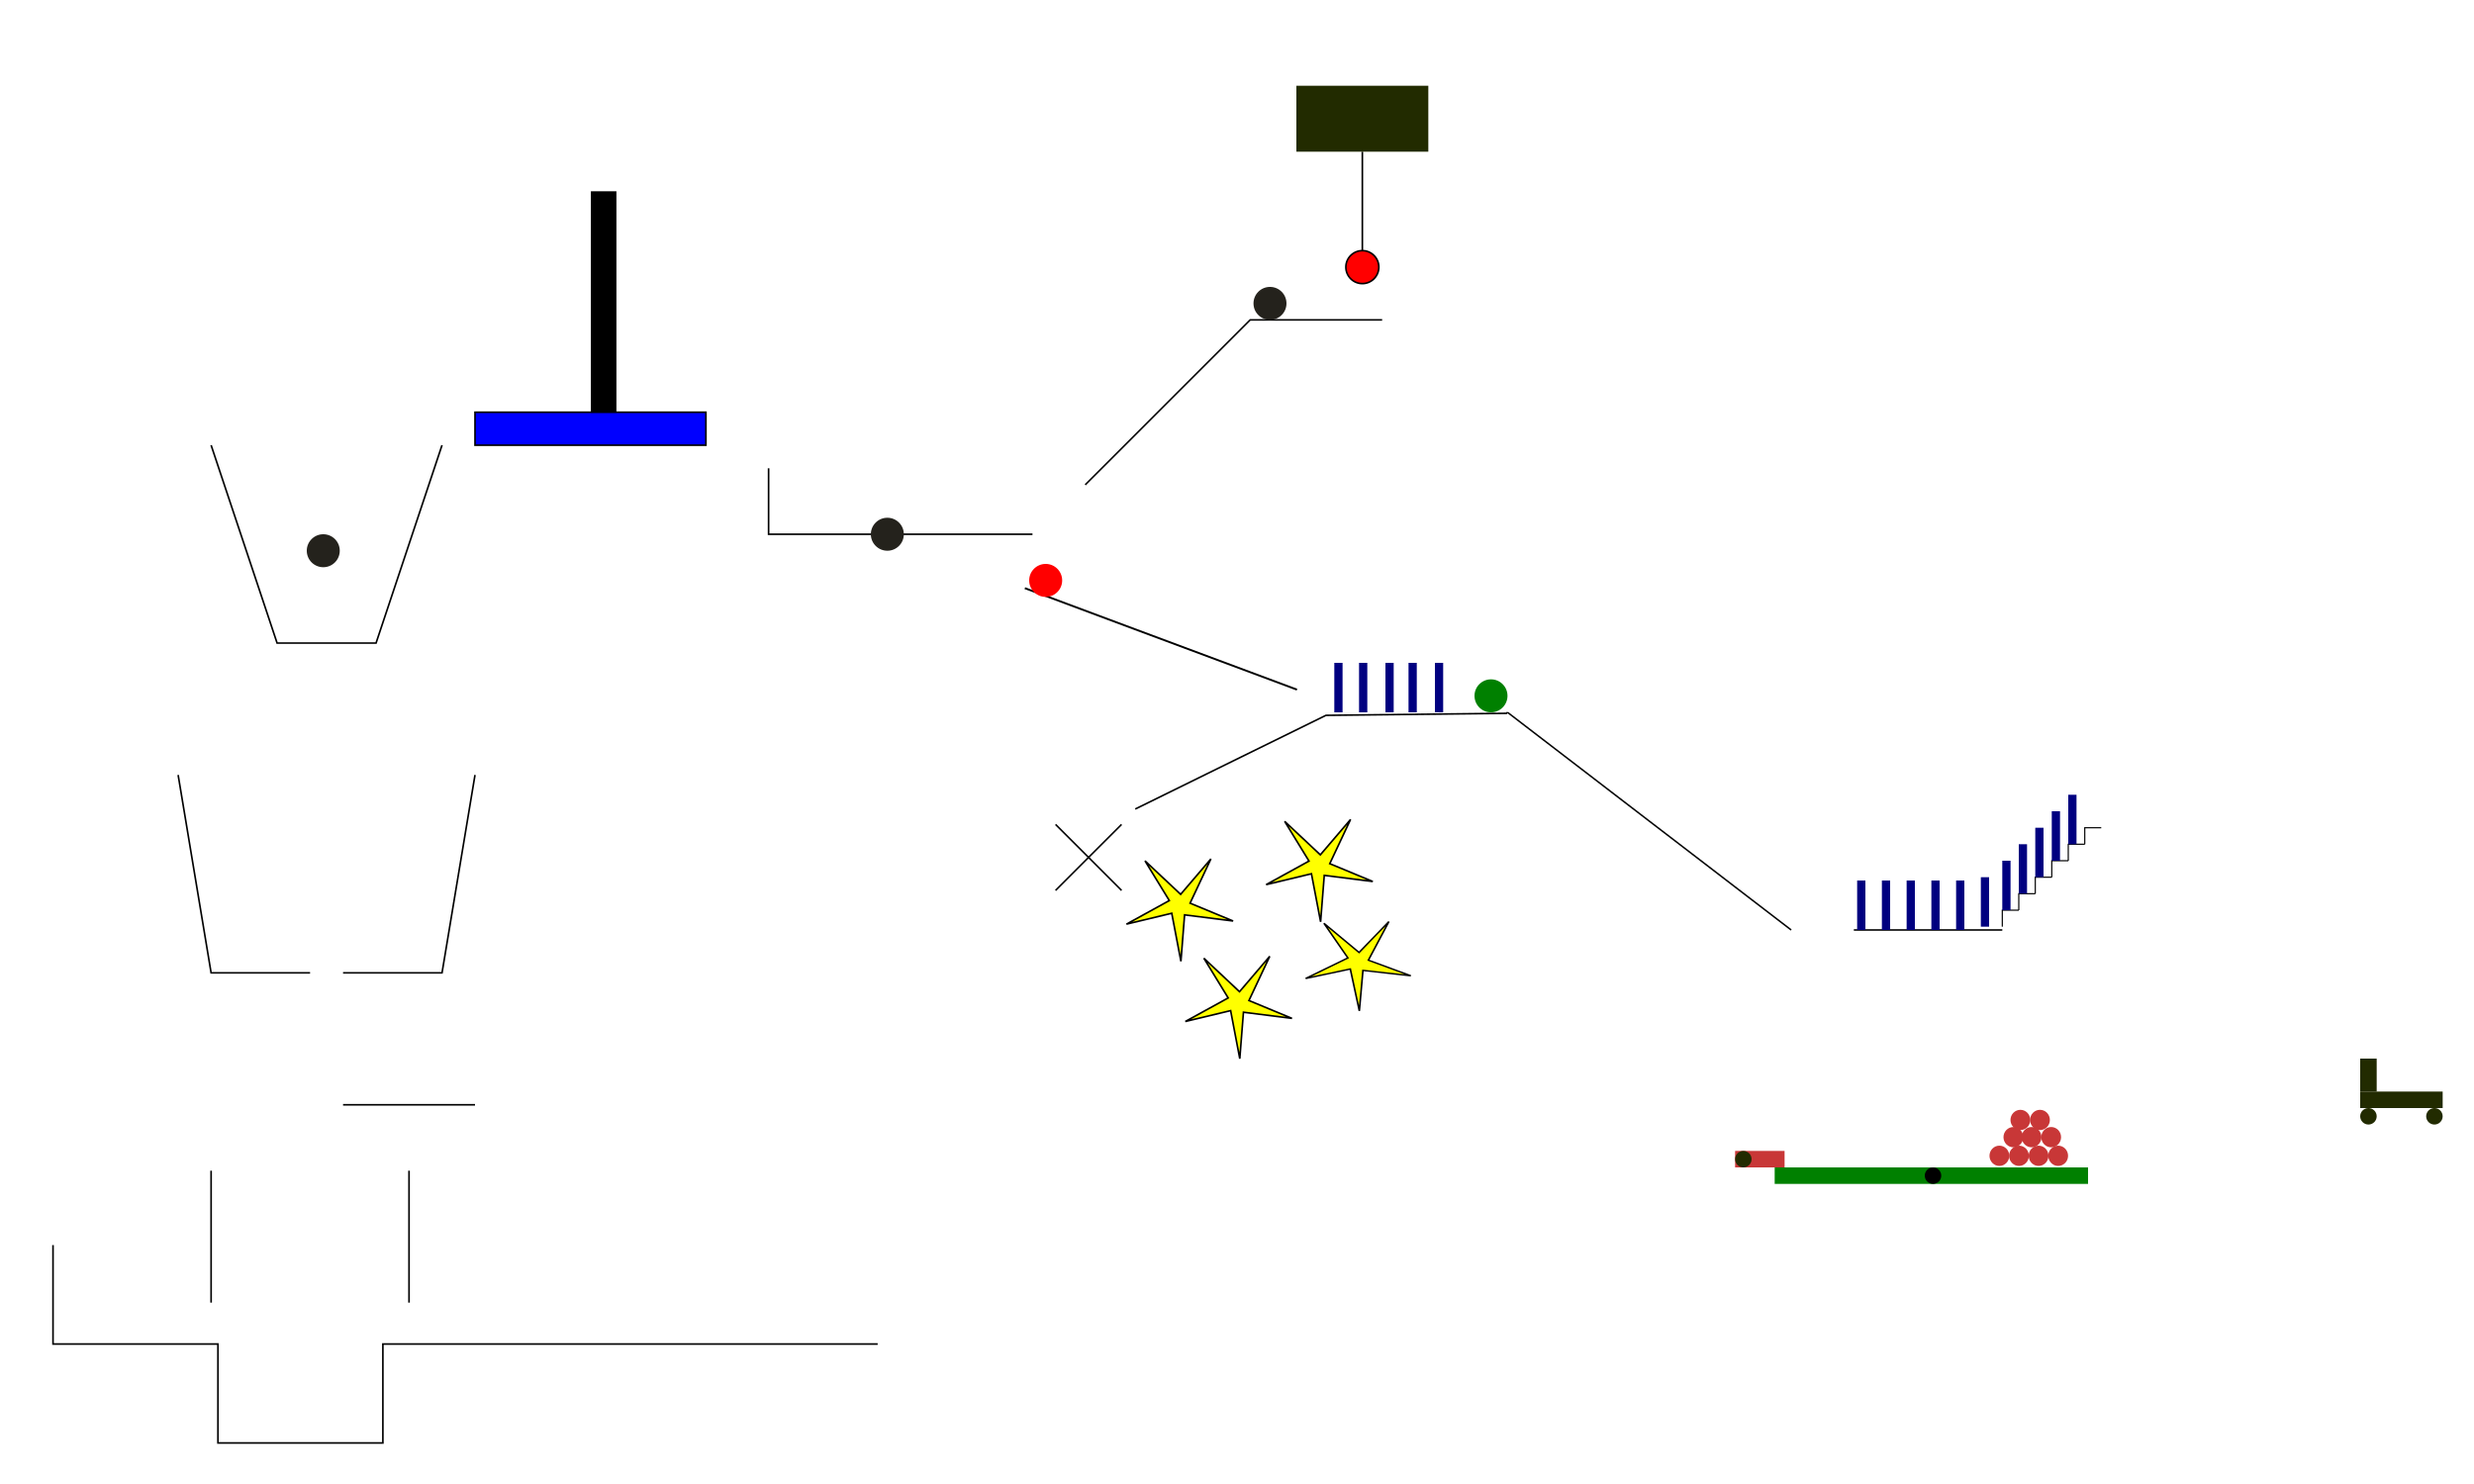
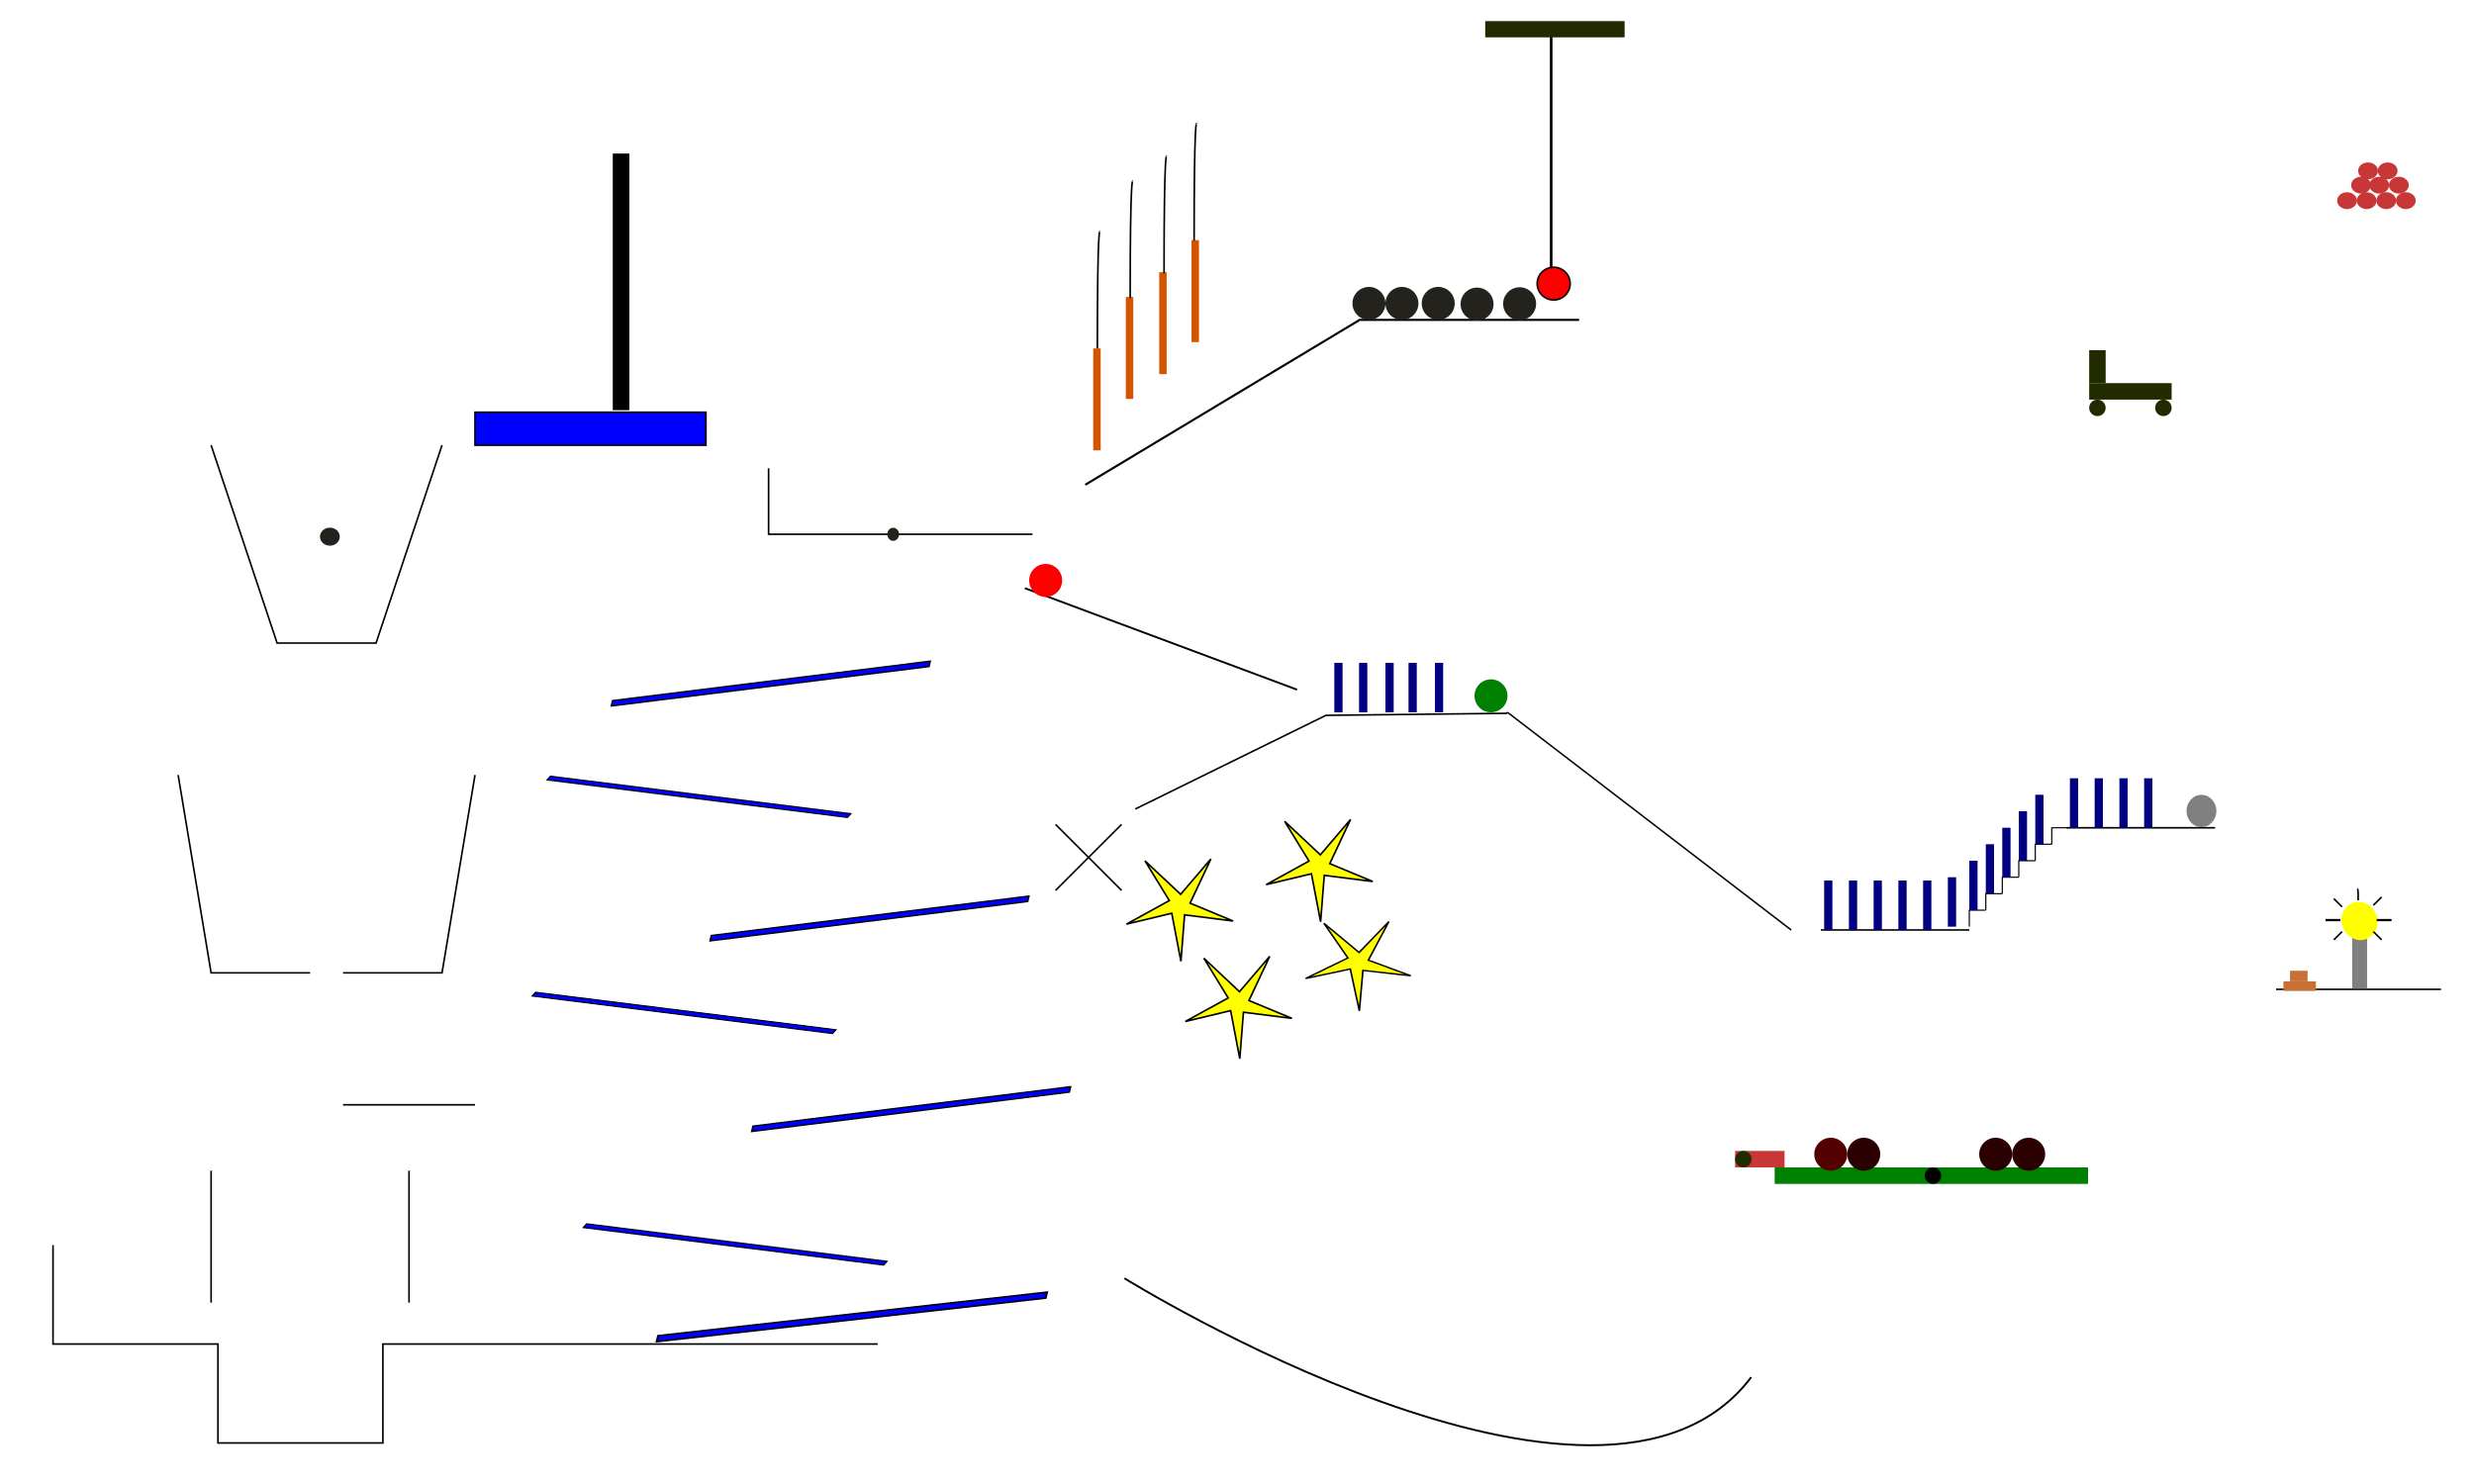
<svg xmlns="http://www.w3.org/2000/svg" width="1500" height="900" id="svg2" version="1.1">
  <defs id="defs4" />
  <g id="layer1" transform="translate(0,-152.3622)">
    <path style="fill:none;stroke:#000000;stroke-width:1.158px;stroke-linecap:butt;stroke-linejoin:miter;stroke-opacity:1" d="m 621.369,509.072 c 164.988,61.538 164.988,61.538 164.988,61.538" id="path2993" />
    <path style="fill:none;stroke:#000000;stroke-width:0.981px;stroke-linecap:butt;stroke-linejoin:miter;stroke-opacity:1" d="m 688.305,643.008 c 0,0 0,0 115.6,-56.813 l 109.483,-1.222 0.612,-0.611" id="path2997" />
    <rect style="fill:#000080" id="rect3771" width="5" height="30" x="809" y="554.362" />
    <rect style="fill:#000080" id="rect3771-2" width="5" height="30" x="824" y="554.362" />
    <rect style="fill:#000080" id="rect3771-2-5" width="5" height="30" x="840" y="554.362" />
    <rect style="fill:#000080" id="rect3771-2-5-0" width="5" height="30" x="854" y="554.362" />
    <rect style="fill:#000080" id="rect3771-2-5-0-6" width="5" height="30" x="870" y="554.362" />
-     <path style="fill:#ff0000" id="path3847" d="m 70,-15.906 a 10,10 0 1 1 -20,0 10,10 0 1 1 20,0 z" transform="translate(574,520.2677)" />
-     <path style="fill:#008000" id="path3849" d="m 330,74.094 a 10,10 0 1 1 -20,0 10,10 0 1 1 20,0 z" transform="translate(584,500.2677)" />
+     <path style="fill:#ff0000" id="path3847" d="m 70,-15.906 c 0,5.523 -4.477,10 -10,10 -5.523,0 -10,-4.477 -10,-10 0,-5.523 4.477,-10 10,-10 5.523,0 10,4.477 10,10 z" transform="translate(574,520.2677)" />
+     <path style="fill:#008000" id="path3849" d="m 330,74.094 c 0,5.523 -4.477,10 -10,10 -5.523,0 -10,-4.477 -10,-10 0,-5.523 4.477,-10 10,-10 5.523,0 10,4.477 10,10 z" transform="translate(584,500.2677)" />
    <path style="fill:none;stroke:#000000;stroke-width:0.934px;stroke-linecap:butt;stroke-linejoin:miter;stroke-opacity:1" d="m 914,584.362 c 172,132 172,132 172,132" id="path3851" />
-     <path style="fill:none;stroke:#000000;stroke-width:1px;stroke-linecap:butt;stroke-linejoin:miter;stroke-opacity:1" d="m 1124,716.362 c 90,0 90,0 90,0" id="path3865" />
-     <rect style="fill:#000080" id="rect3771-7" width="5" height="30" x="1201" y="684.362" />
-     <path style="fill:none;stroke:#000000;stroke-width:0.707px;stroke-linecap:butt;stroke-linejoin:miter;stroke-opacity:1" d="m 1214,714.362 0,-10 10,0" id="path3885" />
-     <path style="fill:none;stroke:#000000;stroke-width:0.707px;stroke-linecap:butt;stroke-linejoin:miter;stroke-opacity:1" d="m 1224,704.362 0,-10 10,0" id="path3885-8" />
-     <path style="fill:none;stroke:#000000;stroke-width:0.707px;stroke-linecap:butt;stroke-linejoin:miter;stroke-opacity:1" d="m 1234,694.362 0,-10 10,0" id="path3885-5" />
-     <path style="fill:none;stroke:#000000;stroke-width:0.707px;stroke-linecap:butt;stroke-linejoin:miter;stroke-opacity:1" d="m 1244,684.362 0,-10 10,0" id="path3885-7" />
-     <rect style="fill:#000080" id="rect3771-7-1" width="5" height="30" x="1214" y="674.362" />
-     <rect style="fill:#000080" id="rect3771-7-17" width="5" height="30" x="1224" y="664.362" />
-     <rect style="fill:#000080" id="rect3771-7-1-7" width="5" height="30" x="1234" y="654.362" />
-     <path style="fill:none;stroke:#000000;stroke-width:0.707px;stroke-linecap:butt;stroke-linejoin:miter;stroke-opacity:1" d="m 1254,674.362 0,-10 10,0" id="path3885-8-4" />
-     <path style="fill:none;stroke:#000000;stroke-width:0.707px;stroke-linecap:butt;stroke-linejoin:miter;stroke-opacity:1" d="m 1264,664.362 0,-10 10,0" id="path3885-5-7" />
-     <rect style="fill:#000080" id="rect3771-7-1-1" width="5" height="30" x="1244" y="644.362" />
-     <rect style="fill:#000080" id="rect3771-7-17-2" width="5" height="30" x="1254" y="634.362" />
-     <rect style="fill:#000080" id="rect3771-7-6-1" width="5" height="30" x="1126" y="686.362" />
-     <rect style="fill:#000080" id="rect3771-7-6" width="5" height="30" x="1141" y="686.362" />
-     <rect style="fill:#000080" id="rect3771-7-6-5" width="5" height="30" x="1156" y="686.362" />
-     <rect style="fill:#000080" id="rect3771-7-6-8" width="5" height="30" x="1171" y="686.362" />
-     <rect style="fill:#000080" id="rect3771-7-6-3" width="5" height="30" x="1186" y="686.362" />
+     <path style="fill:none;stroke:#000000;stroke-width:1px;stroke-linecap:butt;stroke-linejoin:miter;stroke-opacity:1" d="m 1104,716.362 c 90,0 90,0 90,0" id="path3865" />
+     <rect style="fill:#000080" id="rect3771-7" width="5" height="30" x="1181" y="684.362" />
+     <path style="fill:none;stroke:#000000;stroke-width:0.707px;stroke-linecap:butt;stroke-linejoin:miter;stroke-opacity:1" d="m 1194,714.362 0,-10 10,0" id="path3885" />
+     <path style="fill:none;stroke:#000000;stroke-width:0.707px;stroke-linecap:butt;stroke-linejoin:miter;stroke-opacity:1" d="m 1204,704.362 0,-10 10,0" id="path3885-8" />
+     <path style="fill:none;stroke:#000000;stroke-width:0.707px;stroke-linecap:butt;stroke-linejoin:miter;stroke-opacity:1" d="m 1214,694.362 0,-10 10,0" id="path3885-5" />
+     <path style="fill:none;stroke:#000000;stroke-width:0.707px;stroke-linecap:butt;stroke-linejoin:miter;stroke-opacity:1" d="m 1224,684.362 0,-10 10,0" id="path3885-7" />
+     <rect style="fill:#000080" id="rect3771-7-1" width="5" height="30" x="1194" y="674.362" />
+     <rect style="fill:#000080" id="rect3771-7-17" width="5" height="30" x="1204" y="664.362" />
+     <rect style="fill:#000080" id="rect3771-7-1-7" width="5" height="30" x="1214" y="654.362" />
+     <path style="fill:none;stroke:#000000;stroke-width:0.707px;stroke-linecap:butt;stroke-linejoin:miter;stroke-opacity:1" d="m 1234,674.362 0,-10 10,0" id="path3885-8-4" />
+     <path style="fill:none;stroke:#000000;stroke-width:0.707px;stroke-linecap:butt;stroke-linejoin:miter;stroke-opacity:1" d="m 1244,664.362 0,-10 10,0" id="path3885-5-7" />
+     <rect style="fill:#000080" id="rect3771-7-1-1" width="5" height="30" x="1224" y="644.362" />
+     <rect style="fill:#000080" id="rect3771-7-17-2" width="5" height="30" x="1234" y="634.362" />
+     <rect style="fill:#000080" id="rect3771-7-6-1" width="5" height="30" x="1106" y="686.362" />
+     <rect style="fill:#000080" id="rect3771-7-6" width="5" height="30" x="1121" y="686.362" />
+     <rect style="fill:#000080" id="rect3771-7-6-5" width="5" height="30" x="1136" y="686.362" />
+     <rect style="fill:#000080" id="rect3771-7-6-8" width="5" height="30" x="1151" y="686.362" />
+     <rect style="fill:#000080" id="rect3771-7-6-3" width="5" height="30" x="1166" y="686.362" />
    <rect style="fill:#008000" id="rect4101" width="190" height="10" x="1076" y="860.362" />
-     <path style="fill:#000000" id="path4116" d="m 960,589.094 a 5,5 0 1 1 -10,0 5,5 0 1 1 10,0 z" transform="translate(217,276.2677)" />
+     <path style="fill:#000000" id="path4116" d="m 960,589.094 c 0,2.761 -2.239,5 -5,5 -2.761,0 -5,-2.239 -5,-5 0,-2.761 2.239,-5 5,-5 2.761,0 5,2.239 5,5 z" transform="translate(217,276.2677)" />
    <rect style="fill:#c83737" id="rect4125" width="30" height="10" x="1052" y="850.362" />
-     <path style="fill:#222b00" id="path4127" d="m 880,579.094 a 5,5 0 1 1 -10,0 5,5 0 1 1 10,0 z" transform="translate(182,276.2677)" />
-     <g id="g4240" transform="matrix(0.8487033,0,0,0.869565,340.618,81.69958)">
+     <path style="fill:#222b00" id="path4127" d="m 880,579.094 c 0,2.761 -2.239,5 -5,5 -2.761,0 -5,-2.239 -5,-5 0,-2.761 2.239,-5 5,-5 2.761,0 5,2.239 5,5 z" transform="translate(182,276.2677)" />
+     <g id="g4240" transform="matrix(0.8487033,0,0,0.7229813,551.4077,-367.4947)">
      <path transform="matrix(0.4999999,0.5000003,-0.4999999,0.5000003,802.0473,60.3144)" d="m 1090,574.094 c 0,5.523 -4.477,10 -10,10 -5.523,0 -10,-4.477 -10,-10 0,-5.523 4.477,-10 10,-10 5.523,0 10,4.477 10,10 z" id="path4120-9" style="fill:#c83737" />
      <path transform="matrix(0.5,0.5000005,-0.5,0.5000005,816.0472,60.3142)" d="m 1090,574.094 c 0,5.523 -4.477,10 -10,10 -5.523,0 -10,-4.477 -10,-10 0,-5.523 4.477,-10 10,-10 5.523,0 10,4.477 10,10 z" id="path4120-9-2" style="fill:#c83737" />
      <path transform="matrix(0.5,0.5000005,-0.5,0.5000005,788.0472,60.31419)" d="m 1090,574.094 c 0,5.523 -4.477,10 -10,10 -5.523,0 -10,-4.477 -10,-10 0,-5.523 4.477,-10 10,-10 5.523,0 10,4.477 10,10 z" id="path4120-9-6" style="fill:#c83737" />
      <path transform="matrix(0.5,0.5000005,-0.5,0.5000005,774.0472,60.3142)" d="m 1090,574.094 c 0,5.523 -4.477,10 -10,10 -5.523,0 -10,-4.477 -10,-10 0,-5.523 4.477,-10 10,-10 5.523,0 10,4.477 10,10 z" id="path4120-9-4" style="fill:#c83737" />
      <g id="g4232">
        <g id="g4225">
          <path transform="matrix(0.5,0.5000005,-0.5,0.5000005,784.0472,47.3142)" d="m 1090,574.094 c 0,5.523 -4.477,10 -10,10 -5.523,0 -10,-4.477 -10,-10 0,-5.523 4.477,-10 10,-10 5.523,0 10,4.477 10,10 z" id="path4120-9-4-5" style="fill:#c83737" />
          <path transform="matrix(0.5,0.5000005,-0.5,0.5000005,797.0472,47.3142)" d="m 1090,574.094 c 0,5.523 -4.477,10 -10,10 -5.523,0 -10,-4.477 -10,-10 0,-5.523 4.477,-10 10,-10 5.523,0 10,4.477 10,10 z" id="path4120-9-4-0" style="fill:#c83737" />
          <path transform="matrix(0.5,0.5000005,-0.5,0.5000005,811.0472,47.3142)" d="m 1090,574.094 c 0,5.523 -4.477,10 -10,10 -5.523,0 -10,-4.477 -10,-10 0,-5.523 4.477,-10 10,-10 5.523,0 10,4.477 10,10 z" id="path4120-9-4-6" style="fill:#c83737" />
          <path transform="matrix(0.5,0.5000005,-0.5,0.5000005,803.0472,35.3142)" d="m 1090,574.094 c 0,5.523 -4.477,10 -10,10 -5.523,0 -10,-4.477 -10,-10 0,-5.523 4.477,-10 10,-10 5.523,0 10,4.477 10,10 z" id="path4120-9-4-02" style="fill:#c83737" />
          <path transform="matrix(0.5,0.5000005,-0.5,0.5000005,789.0472,35.3142)" d="m 1090,574.094 c 0,5.523 -4.477,10 -10,10 -5.523,0 -10,-4.477 -10,-10 0,-5.523 4.477,-10 10,-10 5.523,0 10,4.477 10,10 z" id="path4120-9-4-57" style="fill:#c83737" />
        </g>
      </g>
    </g>
-     <g id="g4284" transform="translate(401,-58)">
+     <g id="g4284" transform="translate(236.6784,-487.6482)">
      <rect transform="translate(0,308.2677)" y="564.094" x="1030" height="10" width="50" id="rect4257" style="fill:#222b00" />
      <path transform="translate(0,308.2677)" d="m 1040,579.094 c 0,2.761 -2.239,5 -5,5 -2.761,0 -5,-2.239 -5,-5 0,-2.761 2.239,-5 5,-5 2.761,0 5,2.239 5,5 z" id="path4259" style="fill:#222b00" />
      <path transform="translate(0,308.2677)" d="m 1080,579.094 c 0,2.761 -2.239,5 -5,5 -2.761,0 -5,-2.239 -5,-5 0,-2.761 2.239,-5 5,-5 2.761,0 5,2.239 5,5 z" id="path4261" style="fill:#222b00" />
      <rect transform="translate(0,308.2677)" y="544.094" x="1030" height="20" width="10" id="rect4263" style="fill:#222b00" />
    </g>
    <rect style="fill:#0000ff;fill-rule:evenodd;stroke:#000000;stroke-width:1px;stroke-linecap:butt;stroke-linejoin:miter;stroke-opacity:1" id="rect3001" width="140" height="20" x="288" y="402.362" />
    <path style="fill:none;stroke:#000000;stroke-width:1px;stroke-linecap:butt;stroke-linejoin:miter;stroke-opacity:1" d="m 128,422.362 40,120 60,0 40,-120" id="path3005" />
    <path style="fill:none;stroke:#000000;stroke-width:1px;stroke-linecap:butt;stroke-linejoin:miter;stroke-opacity:1" d="m 108,622.362 20,120 0,0 c 60,0 60,0 60,0" id="path3007" />
    <path style="fill:none;stroke:#000000;stroke-width:1px;stroke-linecap:butt;stroke-linejoin:miter;stroke-opacity:1" d="m 208,742.362 60,0 20,-120" id="path3009" />
    <path style="fill:none;stroke:#000000;stroke-width:1px;stroke-linecap:butt;stroke-linejoin:miter;stroke-opacity:1" d="m 208,822.362 c 80,0 80,0 80,0" id="path3013" />
    <path style="fill:none;stroke:#000000;stroke-width:1px;stroke-linecap:butt;stroke-linejoin:miter;stroke-opacity:1" d="m 128,862.362 0,80" id="path3015" />
    <path style="fill:none;stroke:#000000;stroke-width:1px;stroke-linecap:butt;stroke-linejoin:miter;stroke-opacity:1" d="m 248,862.362 0,80" id="path3017" />
-     <path style="fill:none;stroke:#000000;stroke-width:15.486px;stroke-linecap:butt;stroke-linejoin:miter;stroke-opacity:1" d="m 366,268.362 0,134" id="path3003" />
-     <path style="fill:none;stroke:#000000;stroke-width:1px;stroke-linecap:butt;stroke-linejoin:miter;stroke-opacity:1" d="m 838,346.362 c -80,0 -80,0 -80,0 l -100,100" id="path2991" />
+     <path style="fill:none;stroke:#000000;stroke-width:10.053px;stroke-linecap:butt;stroke-linejoin:miter;stroke-opacity:1" d="m 376.553,245.491 0,155.622" id="path3003" />
+     <path style="fill:none;stroke:#000000;stroke-width:1.29px;stroke-linecap:butt;stroke-linejoin:miter;stroke-opacity:1" d="m 957.441,346.362 c -133.085,0 -133.085,0 -133.085,0 L 658,446.362" id="path2991" />
    <path style="fill:none;stroke:#000000;stroke-width:1px;stroke-linecap:butt;stroke-linejoin:miter;stroke-opacity:1" d="m 626,476.362 -160,0 0,-40" id="path2993-0" />
-     <path style="fill:none;stroke:#000000;stroke-width:0px;stroke-linecap:butt;stroke-linejoin:miter;stroke-opacity:1" d="m 866,280.362 c 0,45 0,45 0,45 l 0,0 0,0" id="path2987" />
-     <path style="fill:#ff0000;fill-rule:evenodd;stroke:#000000;stroke-width:1px;stroke-linecap:butt;stroke-linejoin:miter;stroke-opacity:1" id="path2989" d="m 1180,70 a 10,10 0 1 1 -20,0 10,10 0 1 1 20,0 z" transform="matrix(0,0,0,0.75,866,280.3622)" />
-     <path style="fill:none;stroke:#000000;stroke-width:1px;stroke-linecap:butt;stroke-linejoin:miter;stroke-opacity:1" d="m 826,244.362 c 0,60 0,60 0,60 l 0,0 0,0" id="path2987-0" />
-     <path style="fill:#ff0000;fill-rule:evenodd;stroke:#000000;stroke-width:1px;stroke-linecap:butt;stroke-linejoin:miter;stroke-opacity:1" id="path2989-3" d="m 1180,70 a 10,10 0 1 1 -20,0 10,10 0 1 1 20,0 z" transform="translate(-344,244.3622)" />
-     <rect style="fill:#222b00" id="rect4403" width="80" height="40" x="786" y="204.362" />
+     <path style="fill:none;stroke:#000000;stroke-width:0px;stroke-linecap:butt;stroke-linejoin:miter;stroke-opacity:1" d="m 948,280.362 c 0,45 0,45 0,45 l 0,0 0,0" id="path2987" />
+     <path style="fill:#ff0000;fill-rule:evenodd;stroke:#000000;stroke-width:1px;stroke-linecap:butt;stroke-linejoin:miter;stroke-opacity:1" id="path2989" d="m 1180,70 a 10,10 0 1 1 -20,0 10,10 0 1 1 20,0 z" transform="matrix(0,0,0,0.75,926,280.3622)" />
+     <path style="fill:none;stroke:#000000;stroke-width:1.574px;stroke-linecap:butt;stroke-linejoin:miter;stroke-opacity:1" d="m 940.492,172.589 c 0,143.418 0,143.418 0,143.418 l 0,0 0,0" id="path2987-0" />
+     <path style="fill:#ff0000;fill-rule:evenodd;stroke:#000000;stroke-width:1px;stroke-linecap:butt;stroke-linejoin:miter;stroke-opacity:1" id="path2989-3" d="m 1180,70 a 10,10 0 1 1 -20,0 10,10 0 1 1 20,0 z" transform="matrix(1,0,0,0.9936234,-228,254.8085)" />
+     <rect style="fill:#222b00" id="rect4403" width="84.523" height="9.849" x="900.492" y="165.166" />
    <path style="fill:none;stroke:#000000;stroke-width:1px;stroke-linecap:butt;stroke-linejoin:miter;stroke-opacity:1" d="m 640,652.362 40,40" id="path3095" />
    <path style="fill:none;stroke:#000000;stroke-width:1px;stroke-linecap:butt;stroke-linejoin:miter;stroke-opacity:1" d="m 680,652.362 -40,40" id="path3097" />
    <path style="fill:#ffff00;fill-rule:evenodd;stroke:#000000;stroke-width:1px;stroke-linecap:butt;stroke-linejoin:miter;stroke-opacity:1" id="path3347" d="m 608,505 -5.559,-29.134 -27.468,6.592 25.99,-14.29 -14.757,-24.086 21.622,20.302 18.347,-21.478 -12.627,26.838 26.096,10.812 -29.426,-3.716 z" transform="translate(108,230.3622)" />
    <path style="fill:#ffff00;fill-rule:evenodd;stroke:#000000;stroke-width:1px;stroke-linecap:butt;stroke-linejoin:miter;stroke-opacity:1" id="path3347-4" d="m 608,505 -5.559,-29.134 -27.468,6.592 25.99,-14.29 -14.757,-24.086 21.622,20.302 18.347,-21.478 -12.627,26.838 26.096,10.812 -29.426,-3.716 z" transform="translate(192.691,206.4094)" />
    <path style="fill:#ffff00;fill-rule:evenodd;stroke:#000000;stroke-width:1px;stroke-linecap:butt;stroke-linejoin:miter;stroke-opacity:1" id="path3347-41" d="m 608,505 -5.559,-29.134 -27.468,6.592 25.99,-14.29 -14.757,-24.086 21.622,20.302 18.347,-21.478 -12.627,26.838 26.096,10.812 -29.426,-3.716 z" transform="translate(143.691,289.4094)" />
    <path style="fill:#ffff00;fill-rule:evenodd;stroke:#000000;stroke-width:1px;stroke-linecap:butt;stroke-linejoin:miter;stroke-opacity:1" id="path3347-2" d="m 608,505 -5.559,-29.134 -27.468,6.592 25.99,-14.29 -14.757,-24.086 21.622,20.302 18.347,-21.478 -12.627,26.838 26.096,10.812 -29.426,-3.716 z" transform="matrix(0.9856619,0,0,0.8723351,224.8986,324.9165)" />
    <path style="fill:none;stroke:#000000;stroke-width:1px;stroke-linecap:butt;stroke-linejoin:miter;stroke-opacity:1" d="m 32.142,907.475 0,60 100,0 0,60 100,0 0,-60 300,0" id="path3019" />
-     <path style="fill:#24221c" id="path4429" d="m 780,190 a 10,10 0 1 1 -20,0 10,10 0 1 1 20,0 z" transform="translate(0,146.3622)" />
-     <path style="fill:#24221c" id="path4453" d="m 540,330 a 10,10 0 1 1 -20,0 10,10 0 1 1 20,0 z" transform="translate(8,146.3622)" />
-     <path style="fill:#24221c" id="path4455" d="m 200,330 a 10,10 0 1 1 -20,0 10,10 0 1 1 20,0 z" transform="translate(6,156.3622)" />
+     <path style="fill:#24221c" id="path4429" d="m 780,190 a 10,10 0 1 1 -20,0 10,10 0 1 1 20,0 z" transform="translate(60,146.3622)" />
+     <path style="fill:#24221c" id="path4453" d="m 540,330 a 10,10 0 1 1 -20,0 10,10 0 1 1 20,0 z" transform="matrix(-0.3567839,0,0,0.3969849,730.6332,345.3873)" />
+     <path style="fill:#24221c" id="path4455" d="m 200,330 a 10,10 0 1 1 -20,0 10,10 0 1 1 20,0 z" transform="matrix(0.6,0,0,0.5477387,86,297.0858)" />
+     <path style="fill:none;stroke:#000000;stroke-width:1px;stroke-linecap:butt;stroke-linejoin:miter;stroke-opacity:1" d="m 1253,654.362 c 90,0 90,0 90,0" id="path3865-9" />
+     <rect style="fill:#000080" id="rect3771-7-6-1-4" width="5" height="30" x="1255" y="624.362" />
+     <rect style="fill:#000080" id="rect3771-7-6-9" width="5" height="30" x="1270" y="624.362" />
+     <rect style="fill:#000080" id="rect3771-7-6-5-8" width="5" height="30" x="1285" y="624.362" />
+     <rect style="fill:#000080" id="rect3771-7-6-8-2" width="5" height="30" x="1300" y="624.362" />
+     <path style="fill:#808080" id="path3296" d="m 1359.799,315.829 a 9.045,9.799 0 1 1 -18.09,0 9.045,9.799 0 1 1 18.09,0 z" transform="translate(-16,328.3622)" />
+     <path style="fill:none;stroke:#000000;stroke-width:1px;stroke-linecap:butt;stroke-linejoin:miter;stroke-opacity:1" d="m 1380,600 c 100,0 100,0 100,0" id="path3301" transform="translate(0,152.3622)" />
+     <rect style="fill:#808080" id="rect3308" width="9.045" height="46.734" x="1426.131" y="705.106" />
+     <rect style="fill:#c87137" id="rect3312" width="10.66" height="6.396" x="1388.452" y="588.731" transform="translate(0,152.3622)" />
+     <rect style="fill:#c87137" id="rect3314" width="19.721" height="5.863" x="1384.452" y="747.489" />
+     <path style="fill:#ffff00" id="path3333" d="m 1449.378,541.561 a 11.624,6.129 0 1 1 -0.113,-0.853" transform="matrix(0.0744699,0.9991265,-1.780495,0.04178886,2287.801,-748.232)" />
+     <path style="fill:none;stroke:#000000;stroke-width:1px;stroke-linecap:butt;stroke-linejoin:miter;stroke-opacity:1" d="m 1429.745,698.389 c 0.255,-7.027 -0.49,-7.054 -0.49,-7.054" id="path3337-4" />
+     <path style="fill:none;stroke:#000000;stroke-width:1px;stroke-linecap:butt;stroke-linejoin:miter;stroke-opacity:1" d="m 1420,550 c -5,-5 -5,-5 -5,-5" id="path3364" transform="translate(0,152.3622)" />
+     <path style="fill:none;stroke:#000000;stroke-width:1px;stroke-linecap:butt;stroke-linejoin:miter;stroke-opacity:1" d="m 1420,717.362 c -5,5 -5,5 -5,5" id="path3366" />
+     <path style="fill:none;stroke:#000000;stroke-width:1.342px;stroke-linecap:butt;stroke-linejoin:miter;stroke-opacity:1" d="m 1410,710.362 c 9,0 9,0 9,0 l 0,0" id="path3368" />
+     <path style="fill:none;stroke:#000000;stroke-width:1.342px;stroke-linecap:butt;stroke-linejoin:miter;stroke-opacity:1" d="m 1441,710.362 c 9,0 9,0 9,0 l 0,0" id="path3368-5" />
+     <path style="fill:none;stroke:#000000;stroke-width:1px;stroke-linecap:butt;stroke-linejoin:miter;stroke-opacity:1" d="M 1495,540 z" id="path3392" transform="translate(0,152.3622)" />
+     <path style="fill:none;stroke:#000000;stroke-width:1px;stroke-linecap:butt;stroke-linejoin:miter;stroke-opacity:1" d="m 1444,722.362 c -5,-5 -5,-5 -5,-5" id="path3364-4" />
+     <path style="fill:none;stroke:#000000;stroke-width:1px;stroke-linecap:butt;stroke-linejoin:miter;stroke-opacity:1" d="m 1444,696.362 c -5,5 -5,5 -5,5" id="path3366-6" />
+     <path style="fill:#2b0000" id="path3849-8" d="m 330,74.094 a 10,10 0 1 1 -20,0 10,10 0 1 1 20,0 z" transform="translate(890,778.2677)" />
+     <path style="fill:#2b0000" id="path3849-86" d="m 330,74.094 a 10,10 0 1 1 -20,0 10,10 0 1 1 20,0 z" transform="translate(910,778.2677)" />
+     <path style="fill:#2b0000" id="path3849-0" d="m 330,74.094 a 10,10 0 1 1 -20,0 10,10 0 1 1 20,0 z" transform="translate(810,778.2677)" />
+     <path style="fill:#550000" id="path3849-3" d="m 330,74.094 a 10,10 0 1 1 -20,0 10,10 0 1 1 20,0 z" transform="translate(790,778.2677)" />
+     <path style="fill:#24221c" id="path4429-7" d="m 780,190 a 10,10 0 1 1 -20,0 10,10 0 1 1 20,0 z" transform="translate(80,146.3622)" />
+     <path style="fill:#24221c" id="path4429-0" d="m 780,190 a 10,10 0 1 1 -20,0 10,10 0 1 1 20,0 z" transform="translate(102,146.3622)" />
+     <rect style="fill:#d45500" id="rect3094" width="4.523" height="61.809" x="662.819" y="363.675" />
+     <rect style="fill:#d45500" id="rect3094-2" width="4.523" height="61.809" x="682.588" y="332.489" />
+     <rect style="fill:#d45500" id="rect3094-0" width="4.523" height="61.809" x="702.829" y="317.454" />
+     <rect style="fill:#d45500" id="rect3094-1" width="4.523" height="61.809" x="722.427" y="298.007" />
+     <path style="fill:none;stroke:#000000;stroke-width:1px;stroke-linecap:butt;stroke-linejoin:miter;stroke-opacity:1" d="m 665.342,363.675 c 3e-5,-75.317 1.508,-70.794 1.508,-70.794" id="path3128" />
+     <path style="fill:none;stroke:#000000;stroke-width:1px;stroke-linecap:butt;stroke-linejoin:miter;stroke-opacity:1" d="m 685.231,333.129 c 3e-5,-75.317 1.508,-70.794 1.508,-70.794" id="path3128-3" />
+     <path style="fill:none;stroke:#000000;stroke-width:1px;stroke-linecap:butt;stroke-linejoin:miter;stroke-opacity:1" d="m 705.774,318.023 c 3e-5,-75.317 1.508,-70.794 1.508,-70.794" id="path3128-8" />
+     <path style="fill:none;stroke:#000000;stroke-width:1px;stroke-linecap:butt;stroke-linejoin:miter;stroke-opacity:1" d="m 723.995,298.184 c 3e-5,-75.317 1.508,-70.794 1.508,-70.794" id="path3128-9" />
+     <path style="fill:none;stroke:#000000;stroke-width:1.165px;stroke-linecap:butt;stroke-linejoin:miter;stroke-opacity:1" d="M 1061.757,987.602 C 971.281,1107.602 681.757,927.602 681.757,927.602 l 0,0 0,0" id="path3256" />
+     <rect style="fill:#0000ff;fill-rule:evenodd;stroke:#000000;stroke-width:1.059px;stroke-linecap:butt;stroke-linejoin:miter;stroke-opacity:1" id="rect3266" width="237.533" height="3.734" x="664.026" y="-1072.417" transform="matrix(0.9937873,-0.1112958,0.2442032,-0.9697241,0,0)" />
+     <rect style="fill:#0000ff;fill-rule:evenodd;stroke:#000000;stroke-width:0.847px;stroke-linecap:butt;stroke-linejoin:miter;stroke-opacity:1" id="rect3266-7" width="183.583" height="3.091" x="1053.34" y="-1032.23" transform="matrix(0.9922859,0.1239703,0.6700288,-0.7423351,0,0)" />
+     <rect style="fill:#0000ff;fill-rule:evenodd;stroke:#000000;stroke-width:0.908px;stroke-linecap:butt;stroke-linejoin:miter;stroke-opacity:1" id="rect3266-72-8" width="194.129" height="3.359" x="670.141" y="-944.613" transform="matrix(0.9923852,-0.1231735,0.2215746,-0.9751434,0,0)" />
+     <rect style="fill:#0000ff;fill-rule:evenodd;stroke:#000000;stroke-width:0.908px;stroke-linecap:butt;stroke-linejoin:miter;stroke-opacity:1" id="rect3266-72-0" width="194.129" height="3.359" x="616.717" y="-819.321" transform="matrix(0.9923852,-0.1231735,0.2215746,-0.9751434,0,0)" />
+     <rect style="fill:#0000ff;fill-rule:evenodd;stroke:#000000;stroke-width:0.908px;stroke-linecap:butt;stroke-linejoin:miter;stroke-opacity:1" id="rect3266-72-9" width="194.129" height="3.359" x="521.101" y="-661.148" transform="matrix(0.9923852,-0.1231735,0.2215746,-0.9751434,0,0)" />
+     <rect style="fill:#0000ff;fill-rule:evenodd;stroke:#000000;stroke-width:0.847px;stroke-linecap:butt;stroke-linejoin:miter;stroke-opacity:1" id="rect3266-7-0" width="183.583" height="3.091" x="811.561" y="-706.91" transform="matrix(0.9922859,0.1239703,0.6700288,-0.7423351,0,0)" />
+     <rect style="fill:#0000ff;fill-rule:evenodd;stroke:#000000;stroke-width:0.847px;stroke-linecap:butt;stroke-linejoin:miter;stroke-opacity:1" id="rect3266-7-4" width="183.583" height="3.091" x="910.518" y="-866.917" transform="matrix(0.9922859,0.1239703,0.6700288,-0.7423351,0,0)" />
+     <path style="fill:#24221c" id="path4429-0-5" d="m 780,190 a 10,10 0 1 1 -20,0 10,10 0 1 1 20,0 z" transform="translate(125.5477,146.7742)" />
+     <path style="fill:#24221c" id="path4429-0-5-9" d="m 780,190 a 10,10 0 1 1 -20,0 10,10 0 1 1 20,0 z" transform="translate(151.3568,146.5833)" />
  </g>
</svg>
